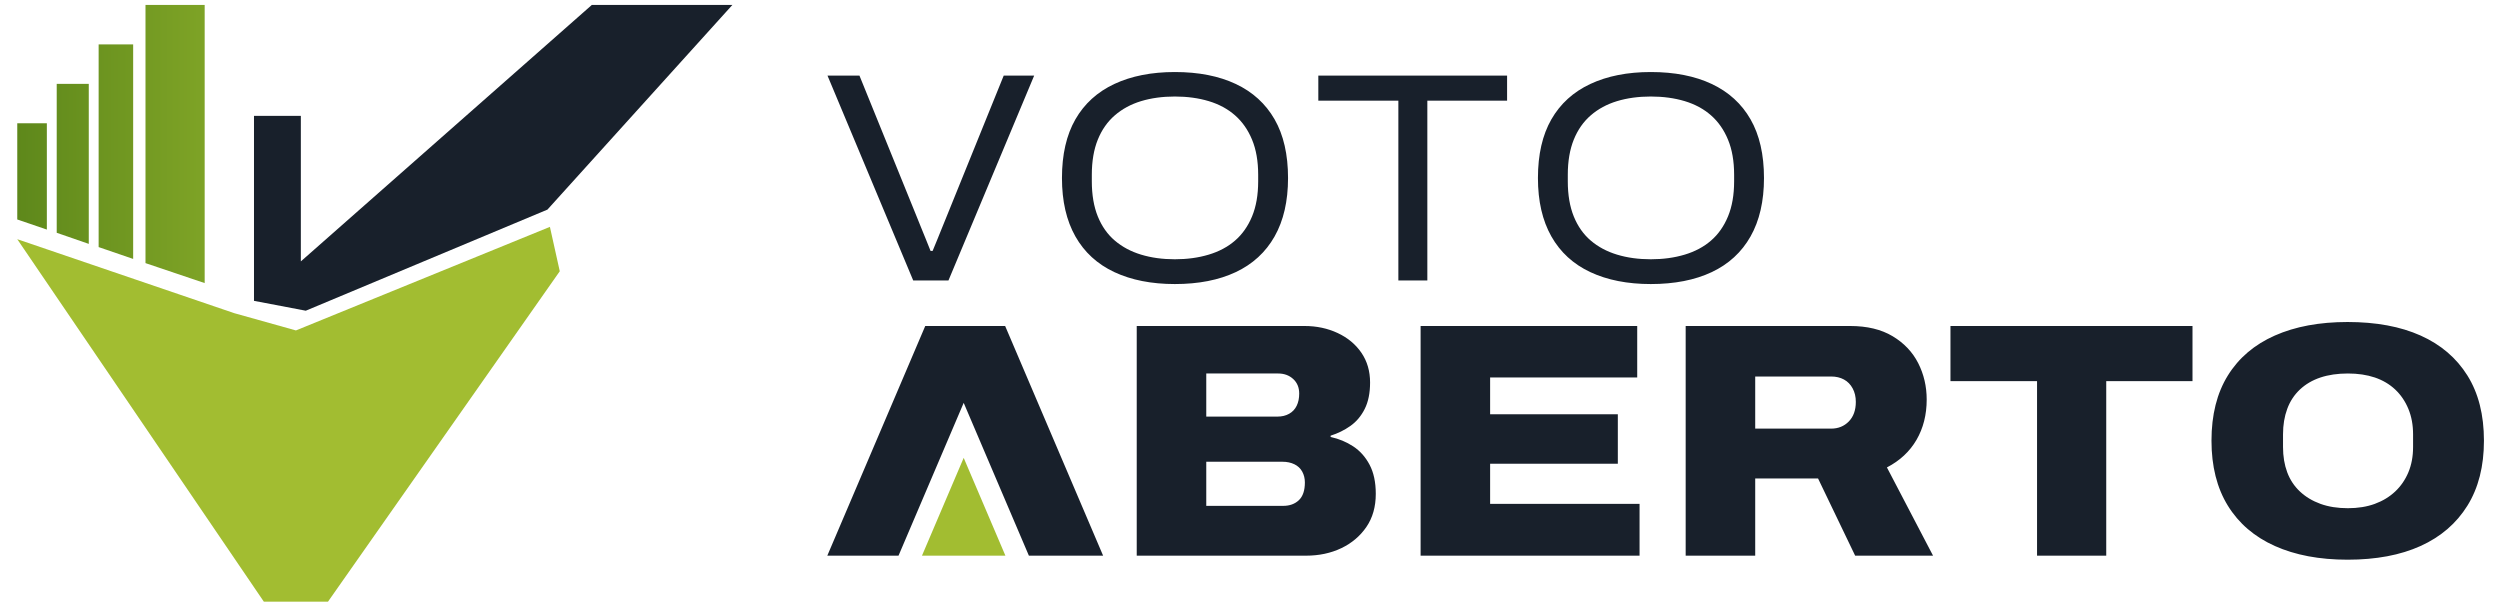
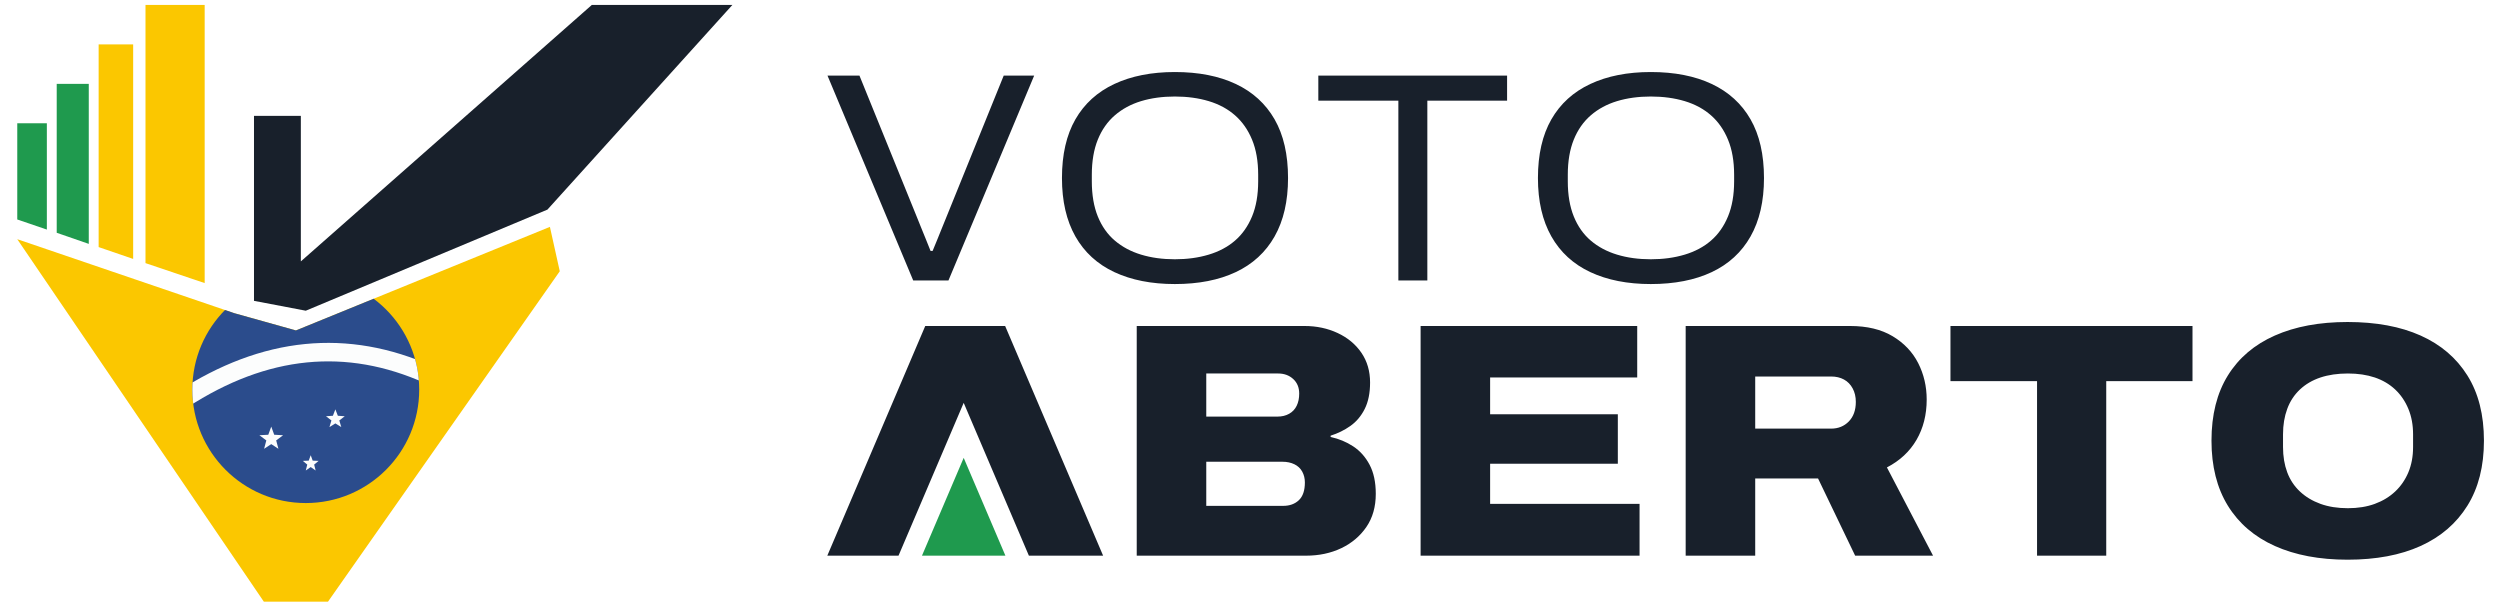
<svg xmlns="http://www.w3.org/2000/svg" viewBox="0 0 1013.81 248" role="img" aria-label="Voto Aberto">
  <defs>
-     <linearGradient id="ua-barras" x1="7" y1="0" x2="83" y2="0" gradientUnits="userSpaceOnUse">
-       <stop offset="0" stop-color="#5E881B" />
-       <stop offset="1" stop-color="#7EA326" />
-     </linearGradient>
+     <clipPath id="va-globo">
+       <path d="M7 97L95 127L120 134L223 92L227 110L133 244L107 244Z" />
+     </clipPath>
+     <clipPath id="va-globo-d">
+       <circle cx="124" cy="158" r="46" />
+     </clipPath>
  </defs>
  <g transform="translate(0 0) scale(1)">
-     <path d="M7 50L19 50L19 93.1L7 89Z" fill="url(#ua-barras)" />
-     <path d="M23 34L36 34L36 98.9L23 94.4Z" fill="url(#ua-barras)" />
-     <path d="M40 18L54 18L54 105L40 100.2Z" fill="url(#ua-barras)" />
-     <path d="M59 2L83 2L83 114.8L59 106.7Z" fill="url(#ua-barras)" />
-     <path d="M7 97L95 127L120 134L223 92L227 110L133 244L107 244Z" fill="#A2BD31" />
+     <path d="M7 50L19 50L19 93.1L7 89Z" fill="#1F9A4E" />
+     <path d="M23 34L36 34L36 98.9L23 94.4Z" fill="#1F9A4E" />
+     <path d="M40 18L54 18L54 105L40 100.2Z" fill="#FBC700" />
+     <path d="M59 2L83 2L83 114.8L59 106.7Z" fill="#FBC700" />
+     <path d="M7 97L95 127L120 134L223 92L227 110L133 244L107 244Z" fill="#FBC700" />
+     <g clip-path="url(#va-globo)">
+       <circle cx="124" cy="158" r="46" fill="#2B4C8C" />
+       <path clip-path="url(#va-globo-d)" d="M74 162Q124 129.5 174 152" stroke="#FCFDFD" stroke-width="7.5" fill="none" />
+       <path d="M110.0 173.0L111.2 176.3L114.8 176.5L112.0 178.6L112.9 182.0L110.0 180.1L107.1 182.0L108.0 178.6L105.2 176.5L108.8 176.3Z" fill="#FCFDFD" />
+       <path d="M136.0 166.0L137.0 168.6L139.8 168.8L137.6 170.5L138.4 173.2L136.0 171.7L133.6 173.2L134.4 170.5L132.2 168.8L135.0 168.6Z" fill="#FCFDFD" />
+       <path d="M126.0 184.6L126.8 186.8L129.2 186.9L127.4 188.4L128.0 190.8L126.0 189.4L124.0 190.8L124.6 188.4L122.8 186.9L125.2 186.8Z" fill="#FCFDFD" />
+     </g>
    <path d="M103 47L122 47L122 106L240 2L297 2L222 85L124 126L103 122Z" fill="#18202B" />
  </g>
  <path d="M370.33 113.74L335.57 30.66L348.53 30.66L371.54 87.34Q372.39 89.4 373.42 92Q374.45 94.6 375.54 97.21Q376.63 99.81 377.36 101.75L378.2 101.75Q379.05 99.81 380.02 97.33Q380.99 94.85 382.08 92.24Q383.17 89.64 384.02 87.46L407.03 30.66L419.38 30.66L384.62 113.74ZM476.43 115.19Q462.26 115.19 451.9 110.35Q441.55 105.5 436.1 95.88Q430.65 86.25 430.65 72.2Q430.65 57.91 436.1 48.4Q441.55 38.9 451.9 34.05Q462.26 29.21 476.43 29.21Q490.84 29.21 501.13 34.05Q511.43 38.9 516.88 48.4Q522.33 57.91 522.33 72.2Q522.33 86.25 516.88 95.88Q511.43 105.5 501.13 110.35Q490.84 115.19 476.43 115.19ZM476.43 105.14Q483.94 105.14 490.17 103.26Q496.41 101.39 500.83 97.57Q505.25 93.76 507.74 87.76Q510.22 81.77 510.22 73.53L510.22 70.87Q510.22 62.63 507.74 56.64Q505.25 50.64 500.83 46.77Q496.41 42.89 490.17 41.01Q483.94 39.14 476.43 39.14Q468.92 39.14 462.74 41.01Q456.57 42.89 452.09 46.77Q447.61 50.64 445.18 56.64Q442.76 62.63 442.76 70.87L442.76 73.53Q442.76 81.77 445.18 87.76Q447.61 93.76 452.09 97.57Q456.57 101.39 462.74 103.26Q468.92 105.14 476.43 105.14ZM567.07 113.74L567.07 40.83L534.61 40.83L534.61 30.66L611.16 30.66L611.16 40.83L578.82 40.83L578.82 113.74ZM669.44 115.19Q655.27 115.19 644.92 110.35Q634.57 105.5 629.12 95.88Q623.67 86.25 623.67 72.2Q623.67 57.91 629.12 48.4Q634.57 38.9 644.92 34.05Q655.27 29.21 669.44 29.21Q683.86 29.21 694.15 34.05Q704.44 38.9 709.89 48.4Q715.34 57.91 715.34 72.2Q715.34 86.25 709.89 95.88Q704.44 105.5 694.15 110.35Q683.86 115.19 669.44 115.19ZM669.44 105.14Q676.95 105.14 683.19 103.26Q689.43 101.39 693.85 97.57Q698.27 93.76 700.75 87.76Q703.23 81.77 703.23 73.53L703.23 70.87Q703.23 62.63 700.75 56.64Q698.27 50.64 693.85 46.77Q689.43 42.89 683.19 41.01Q676.95 39.14 669.44 39.14Q661.94 39.14 655.76 41.01Q649.58 42.89 645.1 46.77Q640.62 50.64 638.2 56.64Q635.78 62.63 635.78 70.87L635.78 73.53Q635.78 81.77 638.2 87.76Q640.62 93.76 645.1 97.57Q649.58 101.39 655.76 103.26Q661.94 105.14 669.44 105.14ZM335.49 225.34L375.21 132.2L407.61 132.2L447.34 225.34L417.24 225.34L390.8 163.36L364.37 225.34ZM460.97 225.34L460.97 132.2L529.03 132.2Q536.35 132.2 542.45 135.05Q548.55 137.9 552.08 143.05Q555.6 148.2 555.6 155.12Q555.6 161.49 553.43 165.83Q551.26 170.16 547.6 172.74Q543.94 175.32 539.6 176.67L539.6 177.21Q544.62 178.3 548.75 181.01Q552.89 183.72 555.4 188.47Q557.91 193.21 557.91 200.26Q557.91 208.12 554.11 213.68Q550.31 219.24 543.94 222.29Q537.57 225.34 529.57 225.34ZM489.17 205.14L520.35 205.14Q524.28 205.14 526.72 202.84Q529.16 200.53 529.16 195.65Q529.16 193.21 528.08 191.24Q527 189.28 524.89 188.26Q522.79 187.25 520.08 187.25L489.17 187.25ZM489.17 168.94L518.05 168.94Q520.76 168.94 522.79 167.79Q524.83 166.64 525.84 164.54Q526.86 162.44 526.86 159.59Q526.86 155.93 524.42 153.69Q521.98 151.46 518.32 151.46L489.17 151.46ZM576.09 225.34L576.09 132.2L663.93 132.2L663.93 153.08L604.28 153.08L604.28 167.99L656.07 167.99L656.07 188.06L604.28 188.06L604.28 204.33L664.88 204.33L664.88 225.34ZM683.58 225.34L683.58 132.2L750.28 132.2Q760.58 132.2 767.5 136.34Q774.41 140.47 777.87 147.25Q781.32 154.03 781.32 162.03Q781.32 171.25 777.19 178.37Q773.05 185.48 765.19 189.55L783.9 225.34L752.31 225.34L737.26 194.02L711.78 194.02L711.78 225.34ZM711.78 173.82L742.55 173.82Q746.89 173.82 749.74 170.91Q752.58 167.99 752.58 162.98Q752.58 159.86 751.29 157.49Q750.01 155.12 747.77 153.9Q745.53 152.68 742.55 152.68L711.78 152.68ZM826.07 225.34L826.07 154.57L790.96 154.57L790.96 132.2L889.11 132.2L889.11 154.57L854.13 154.57L854.13 225.34ZM951.99 226.97Q934.91 226.97 922.5 221.41Q910.1 215.85 903.45 205.07Q896.81 194.29 896.81 178.7Q896.81 162.98 903.45 152.27Q910.1 141.56 922.5 136.07Q934.91 130.58 951.99 130.58Q969.34 130.58 981.61 136.07Q993.88 141.56 1000.59 152.27Q1007.3 162.98 1007.3 178.7Q1007.3 194.29 1000.59 205.07Q993.88 215.85 981.61 221.41Q969.34 226.97 951.99 226.97ZM952.12 206.09Q958.22 206.09 963.04 204.33Q967.85 202.56 971.31 199.31Q974.76 196.06 976.66 191.52Q978.56 186.97 978.56 181.28L978.56 176.13Q978.56 170.43 976.66 165.83Q974.76 161.22 971.31 157.96Q967.85 154.71 963.04 153.08Q958.22 151.46 952.12 151.46Q945.89 151.46 941.01 153.08Q936.13 154.71 932.67 157.96Q929.21 161.22 927.52 165.83Q925.82 170.43 925.82 176.13L925.82 181.28Q925.82 186.97 927.52 191.52Q929.21 196.06 932.67 199.31Q936.13 202.56 941.01 204.33Q945.89 206.09 952.12 206.09Z" fill="#18202B" />
-   <path d="M373.88 225.34L407.72 225.34L390.8 185.67Z" fill="#A2BD31" />
+   <path d="M373.88 225.34L407.72 225.34L390.8 185.67Z" fill="#1F9A4E" />
</svg>
